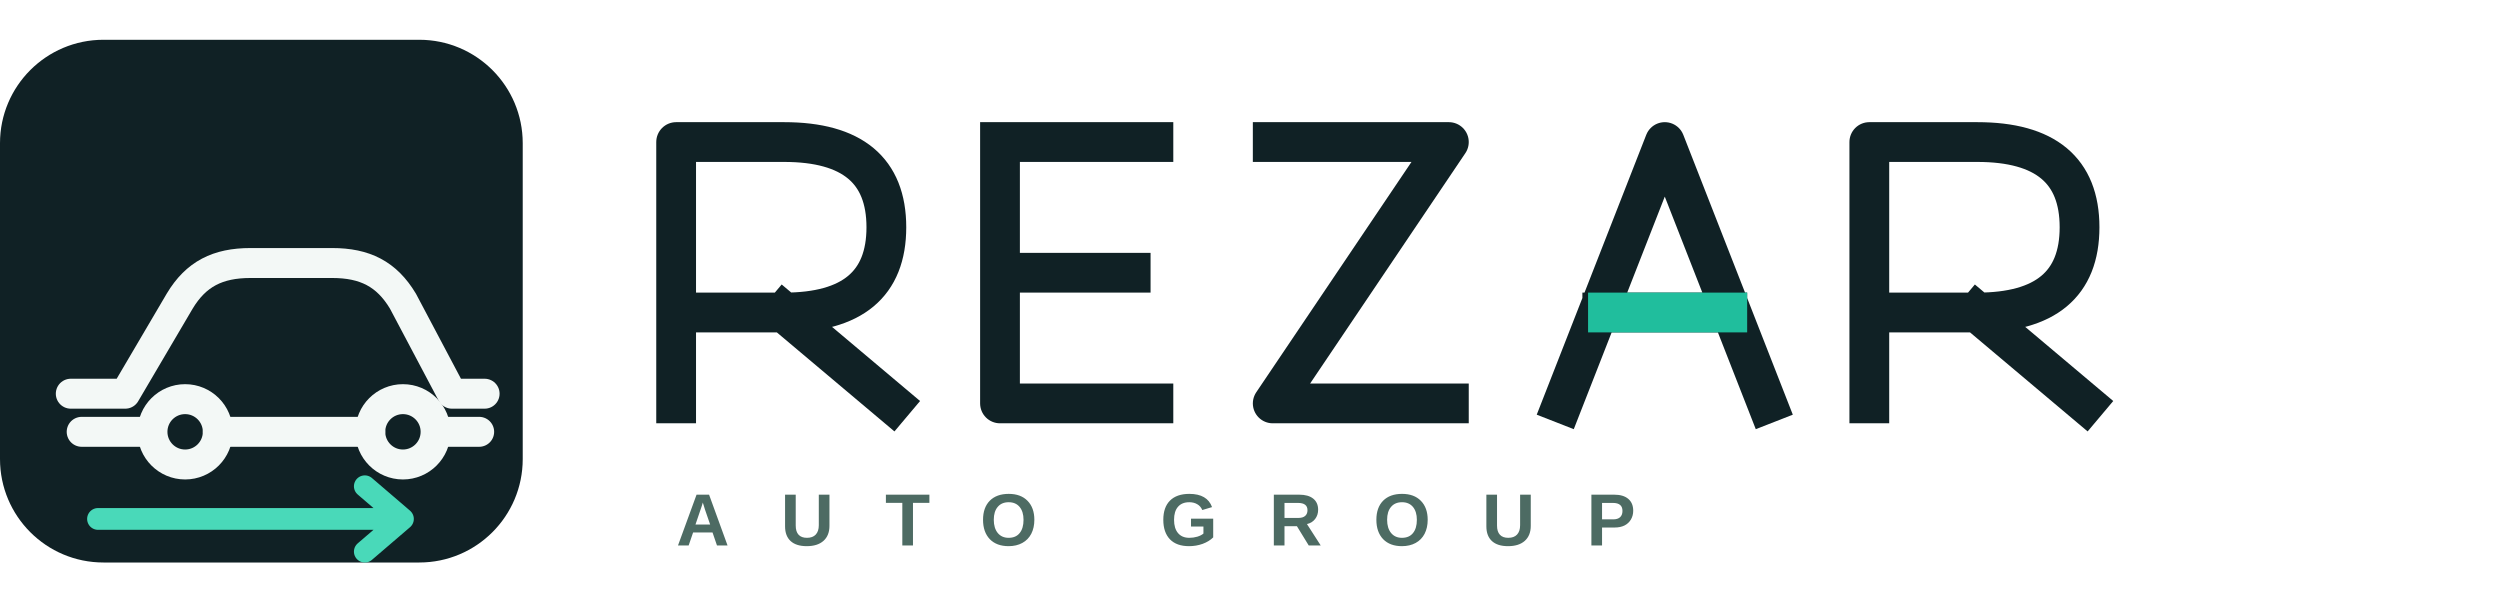
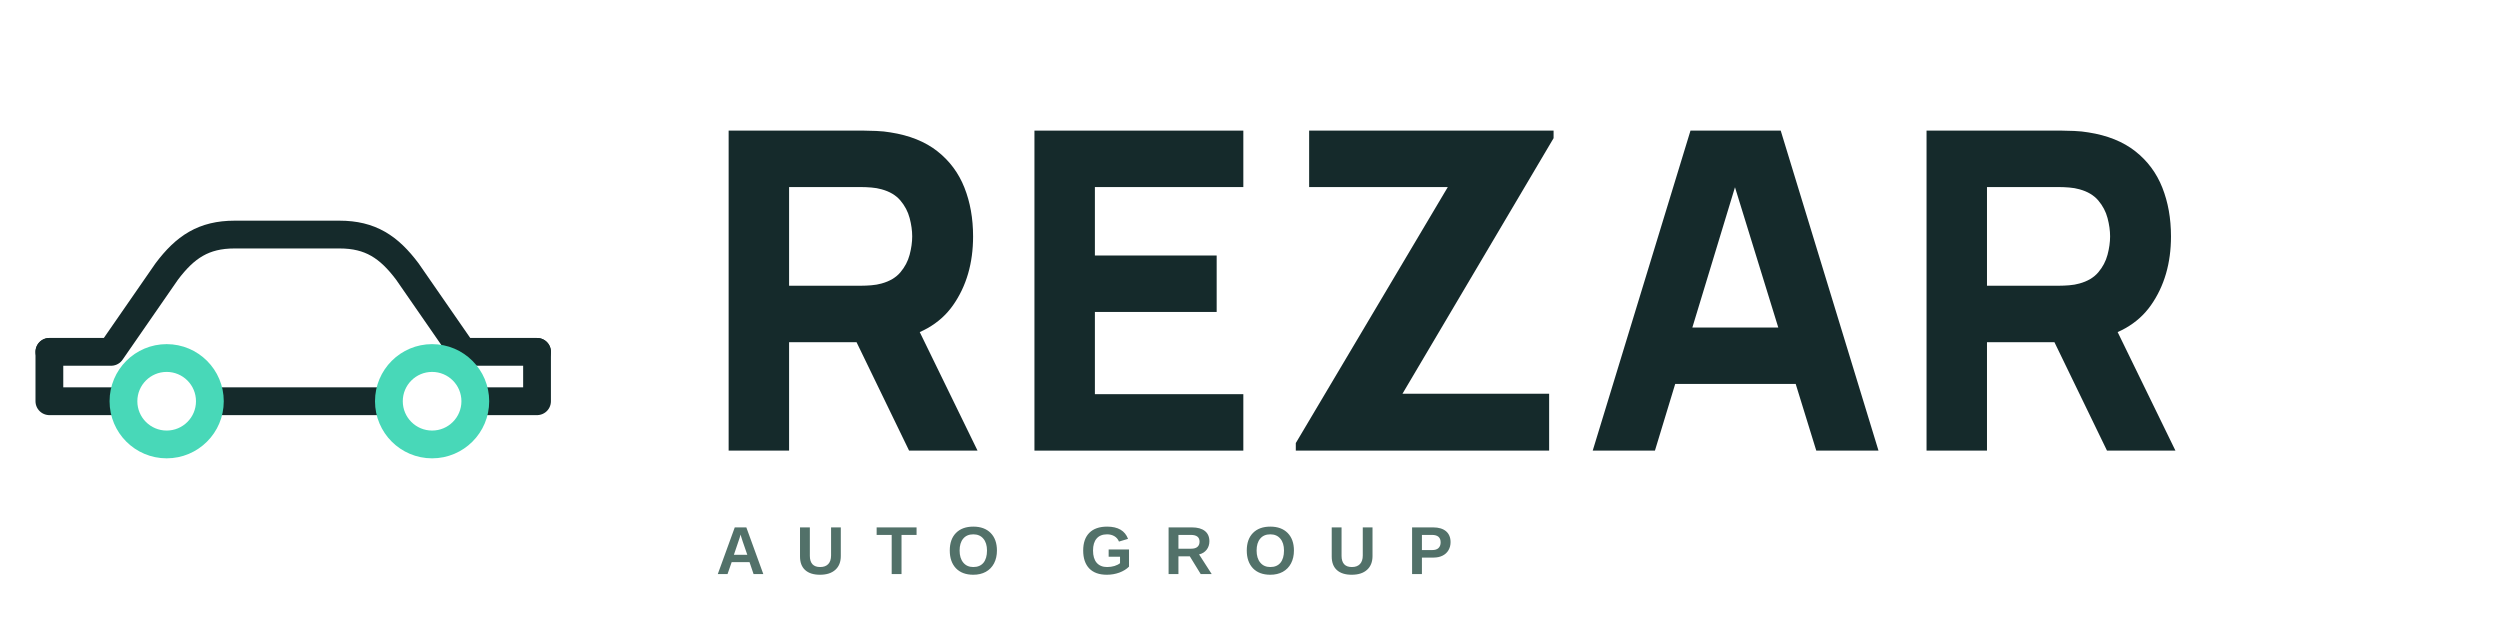
- <svg xmlns="http://www.w3.org/2000/svg" viewBox="0 0 440 108" role="img" aria-labelledby="title">
-   <g transform="translate(0 7) scale(.958333)">
-     <rect width="96" height="96" rx="19" fill="#102125" />
-     <g fill="none" stroke="#F3F8F6" stroke-width="5.5" stroke-linecap="round" stroke-linejoin="round">
-       <path d="M13 65h10l10-17c3-5 7-7 13-7h15c6 0 10 2 13 7l9 17h6" />
-       <path d="M15 72h12m13 0h28m13 0h7" />
-       <circle cx="34" cy="72" r="6" />
-       <circle cx="74" cy="72" r="6" />
-     </g>
-     <path d="M18 88h56m-7-6 7 6-7 6" fill="none" stroke="#49D9B9" stroke-width="4" stroke-linecap="round" stroke-linejoin="round" />
+ <svg xmlns="http://www.w3.org/2000/svg" viewBox="0 0 405 100" role="img" aria-labelledby="title">
+   <g fill="none" stroke-linecap="round" stroke-linejoin="round">
+     <path d="M8 57h10l9-13c3-4 6-6 11-6h17c5 0 8 2 11 6l9 13h12" stroke="#152A2B" stroke-width="4.5" />
+     <path d="M8 57v8h11m16 0h27m16 0h9v-8" stroke="#152A2B" stroke-width="4.5" />
+     <circle cx="27" cy="65" r="7" stroke="#48D8B8" stroke-width="4.5" />
+     <circle cx="70" cy="65" r="7" stroke="#48D8B8" stroke-width="4.5" />
  </g>
-   <g fill="none" stroke="#102125" stroke-width="7" stroke-linecap="square" stroke-linejoin="round">
-     <path d="M119 71V25h19q18 0 18 15t-18 15h-19m19 0 19 16" />
-     <path d="M176 25h27m-27 0v46h27m-27-23h23" />
-     <path d="M224 25h31l-31 46h31" />
-     <path d="m275 71 18-46 18 46m-29-16h22" />
-     <path d="M329 71V25h19q18 0 18 15t-18 15h-19m19 0 19 16" />
+   <g fill="#152A2B">
+     <path d="M140 0V1440H748Q769 1440 804.5 1438.5Q840 1437 868 1432Q997 1412 1079.5 1347.0Q1162 1282 1201.0 1183.5Q1240 1085 1240 964Q1240 783 1150.0 654.5Q1060 526 868 496L748 488H412V0ZM952 0 668 586 948 640 1260 0ZM412 742H736Q757 742 782.0 744.0Q807 746 828 752Q883 767 913.0 802.5Q943 838 954.5 881.5Q966 925 966 964Q966 1003 954.5 1046.5Q943 1090 913.0 1125.5Q883 1161 828 1176Q807 1182 782.0 1184.0Q757 1186 736 1186H412Z" transform="translate(113.00 73) scale(0.036 -0.036)" />
+     <path d="M140 0V1440H1080V1186H412V878H960V624H412V254H1080V0Z" transform="translate(162.54 73) scale(0.036 -0.036)" />
+     <path d="M100 0V34L784 1186H160V1440H1260V1406L580 256H1240V0Z" transform="translate(206.32 73) scale(0.036 -0.036)" />
+     <path d="M40 0 480 1440H886L1326 0H1046L654 1270H706L320 0ZM304 300V554H1064V300Z" transform="translate(256.58 73) scale(0.036 -0.036)" />
+     <path d="M140 0V1440H748Q769 1440 804.5 1438.5Q840 1437 868 1432Q997 1412 1079.5 1347.0Q1162 1282 1201.0 1183.5Q1240 1085 1240 964Q1240 783 1150.0 654.5Q1060 526 868 496L748 488H412V0ZM952 0 668 586 948 640 1260 0ZM412 742H736Q757 742 782.0 744.0Q807 746 828 752Q883 767 913.0 802.5Q943 838 954.5 881.5Q966 925 966 964Q966 1003 954.5 1046.5Q943 1090 913.0 1125.5Q883 1161 828 1176Q807 1182 782.0 1184.0Q757 1186 736 1186H412Z" transform="translate(307.06 73) scale(0.036 -0.036)" />
  </g>
-   <path d="M283 55h21" fill="none" stroke="#20BE9D" stroke-width="7" stroke-linecap="square" />
-   <text x="119" y="96" fill="#4D6B63" font-family="Arial, sans-serif" font-size="13" font-weight="700" letter-spacing="9">AUTO GROUP</text>
+   <text x="116" y="93" fill="#527169" font-family="Arial,sans-serif" font-size="11" font-weight="700" letter-spacing="5">AUTO GROUP</text>
</svg>
